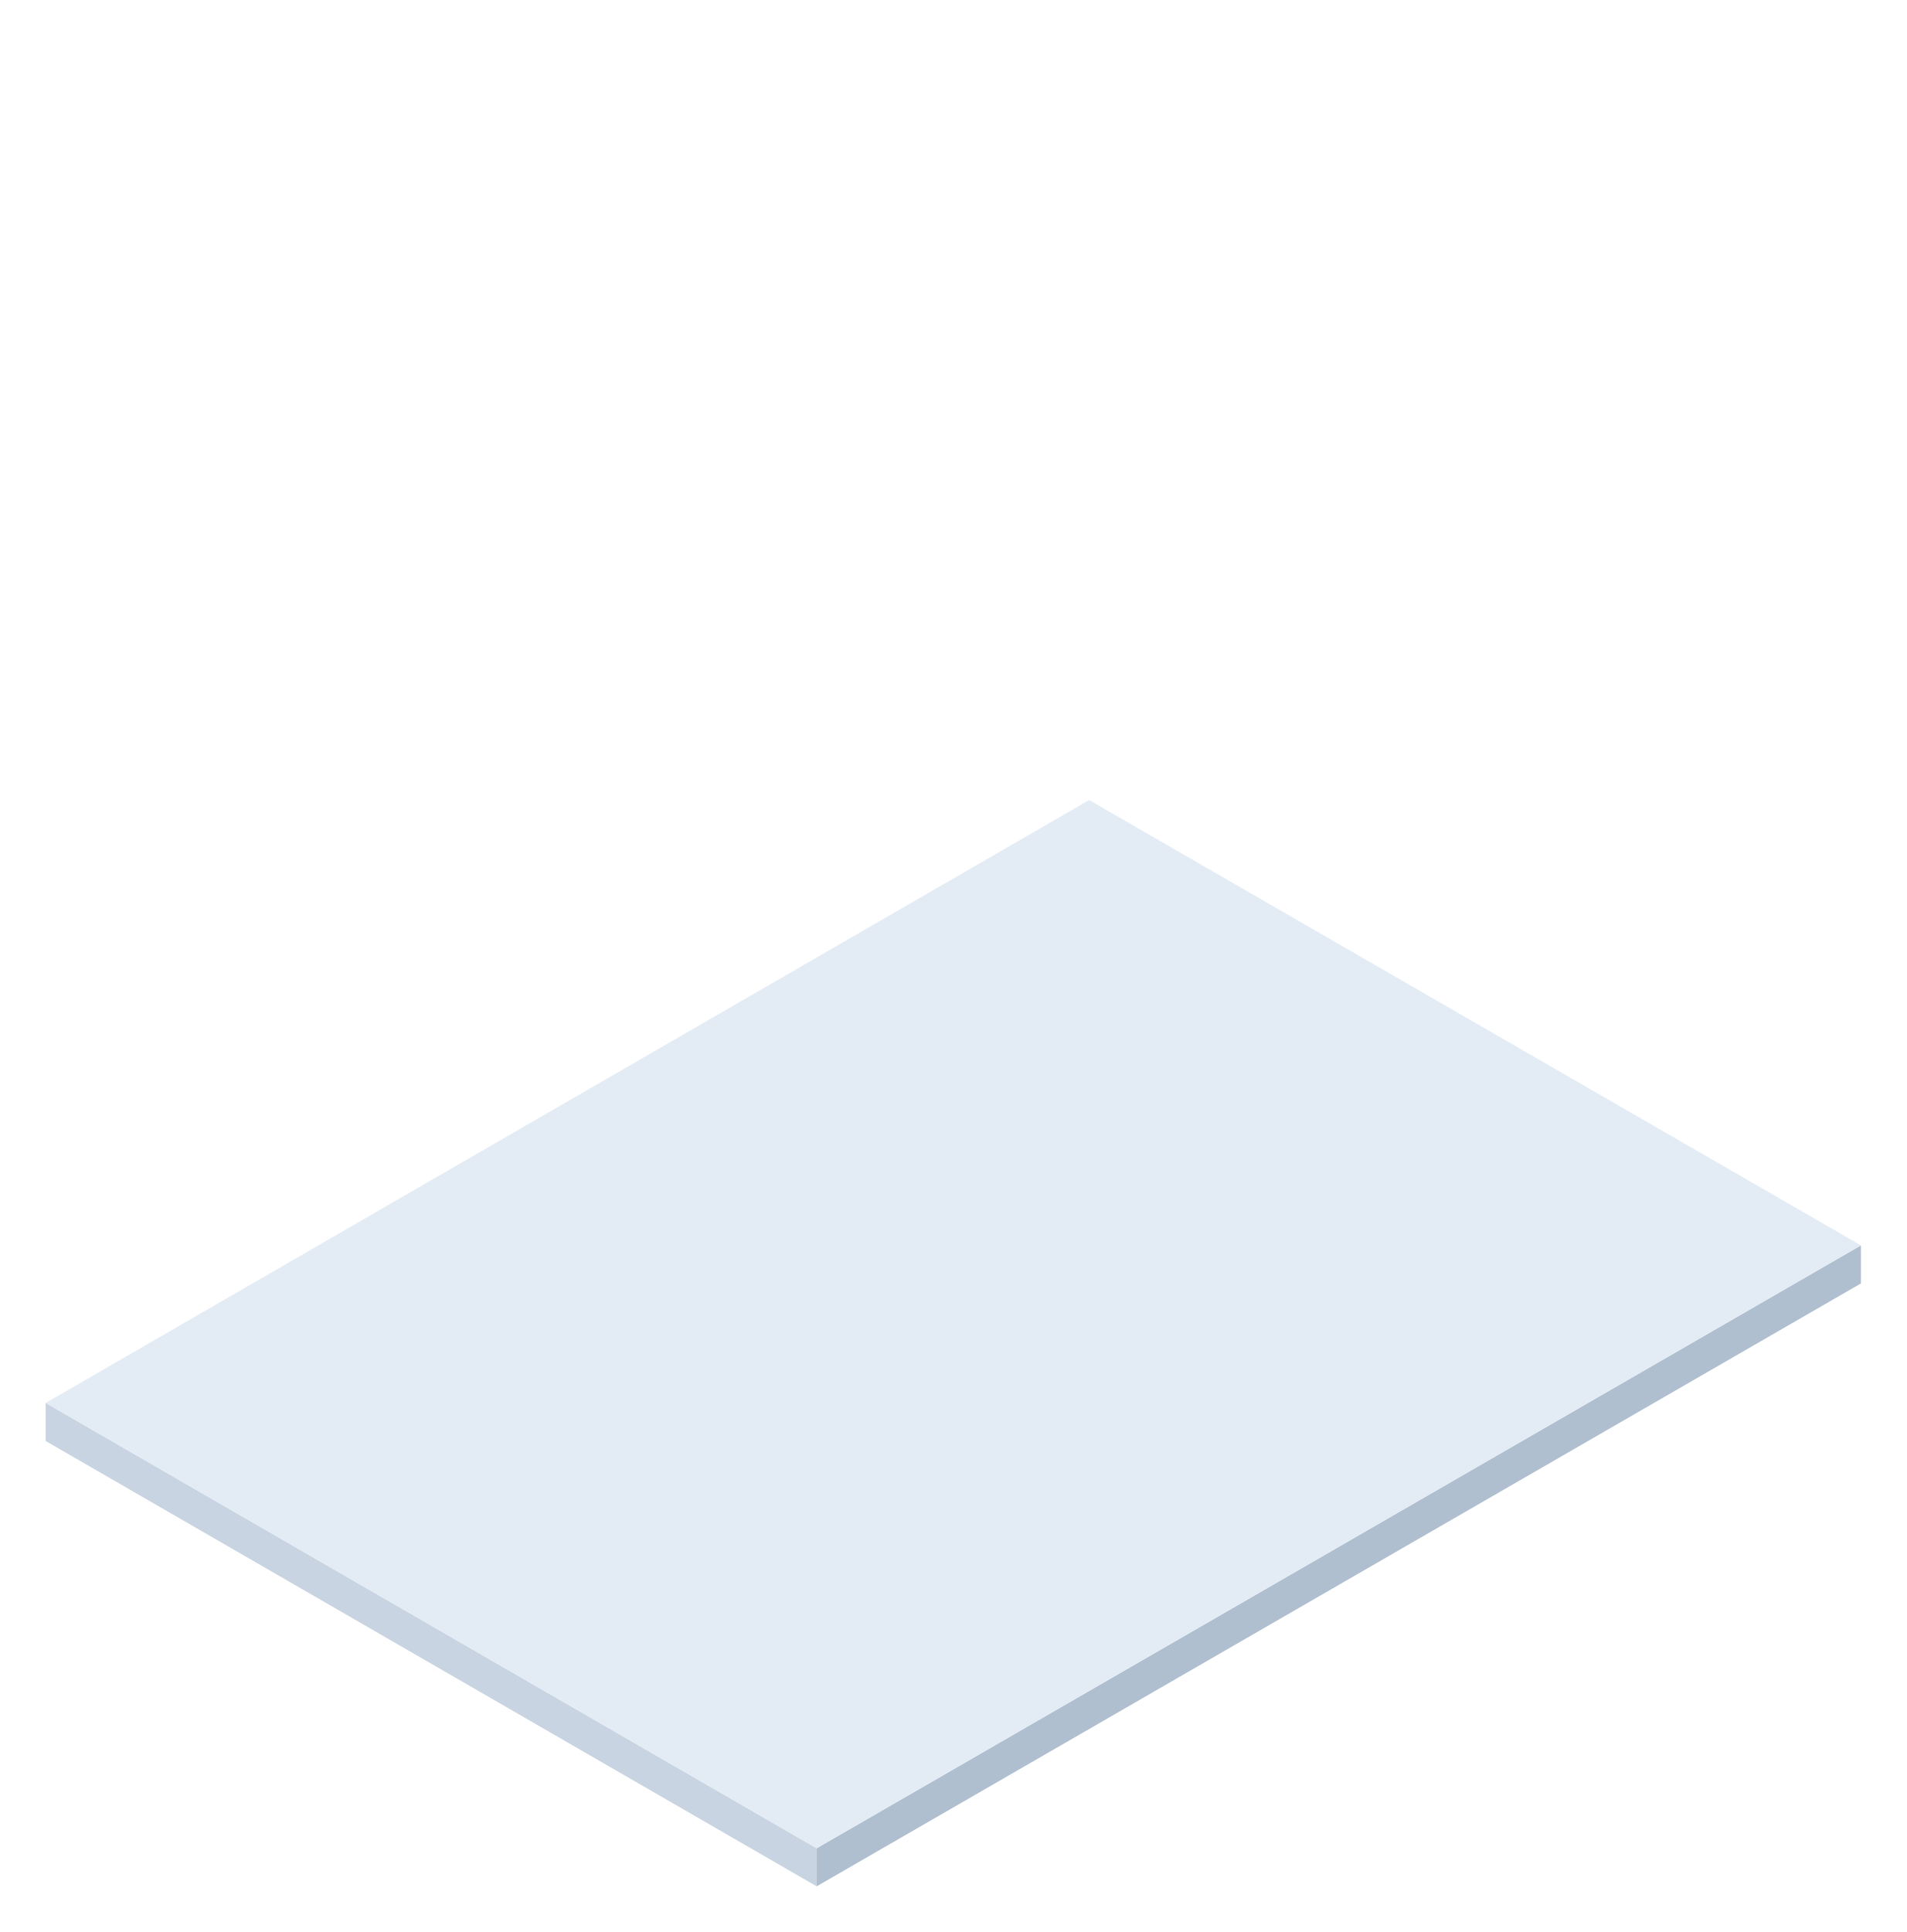
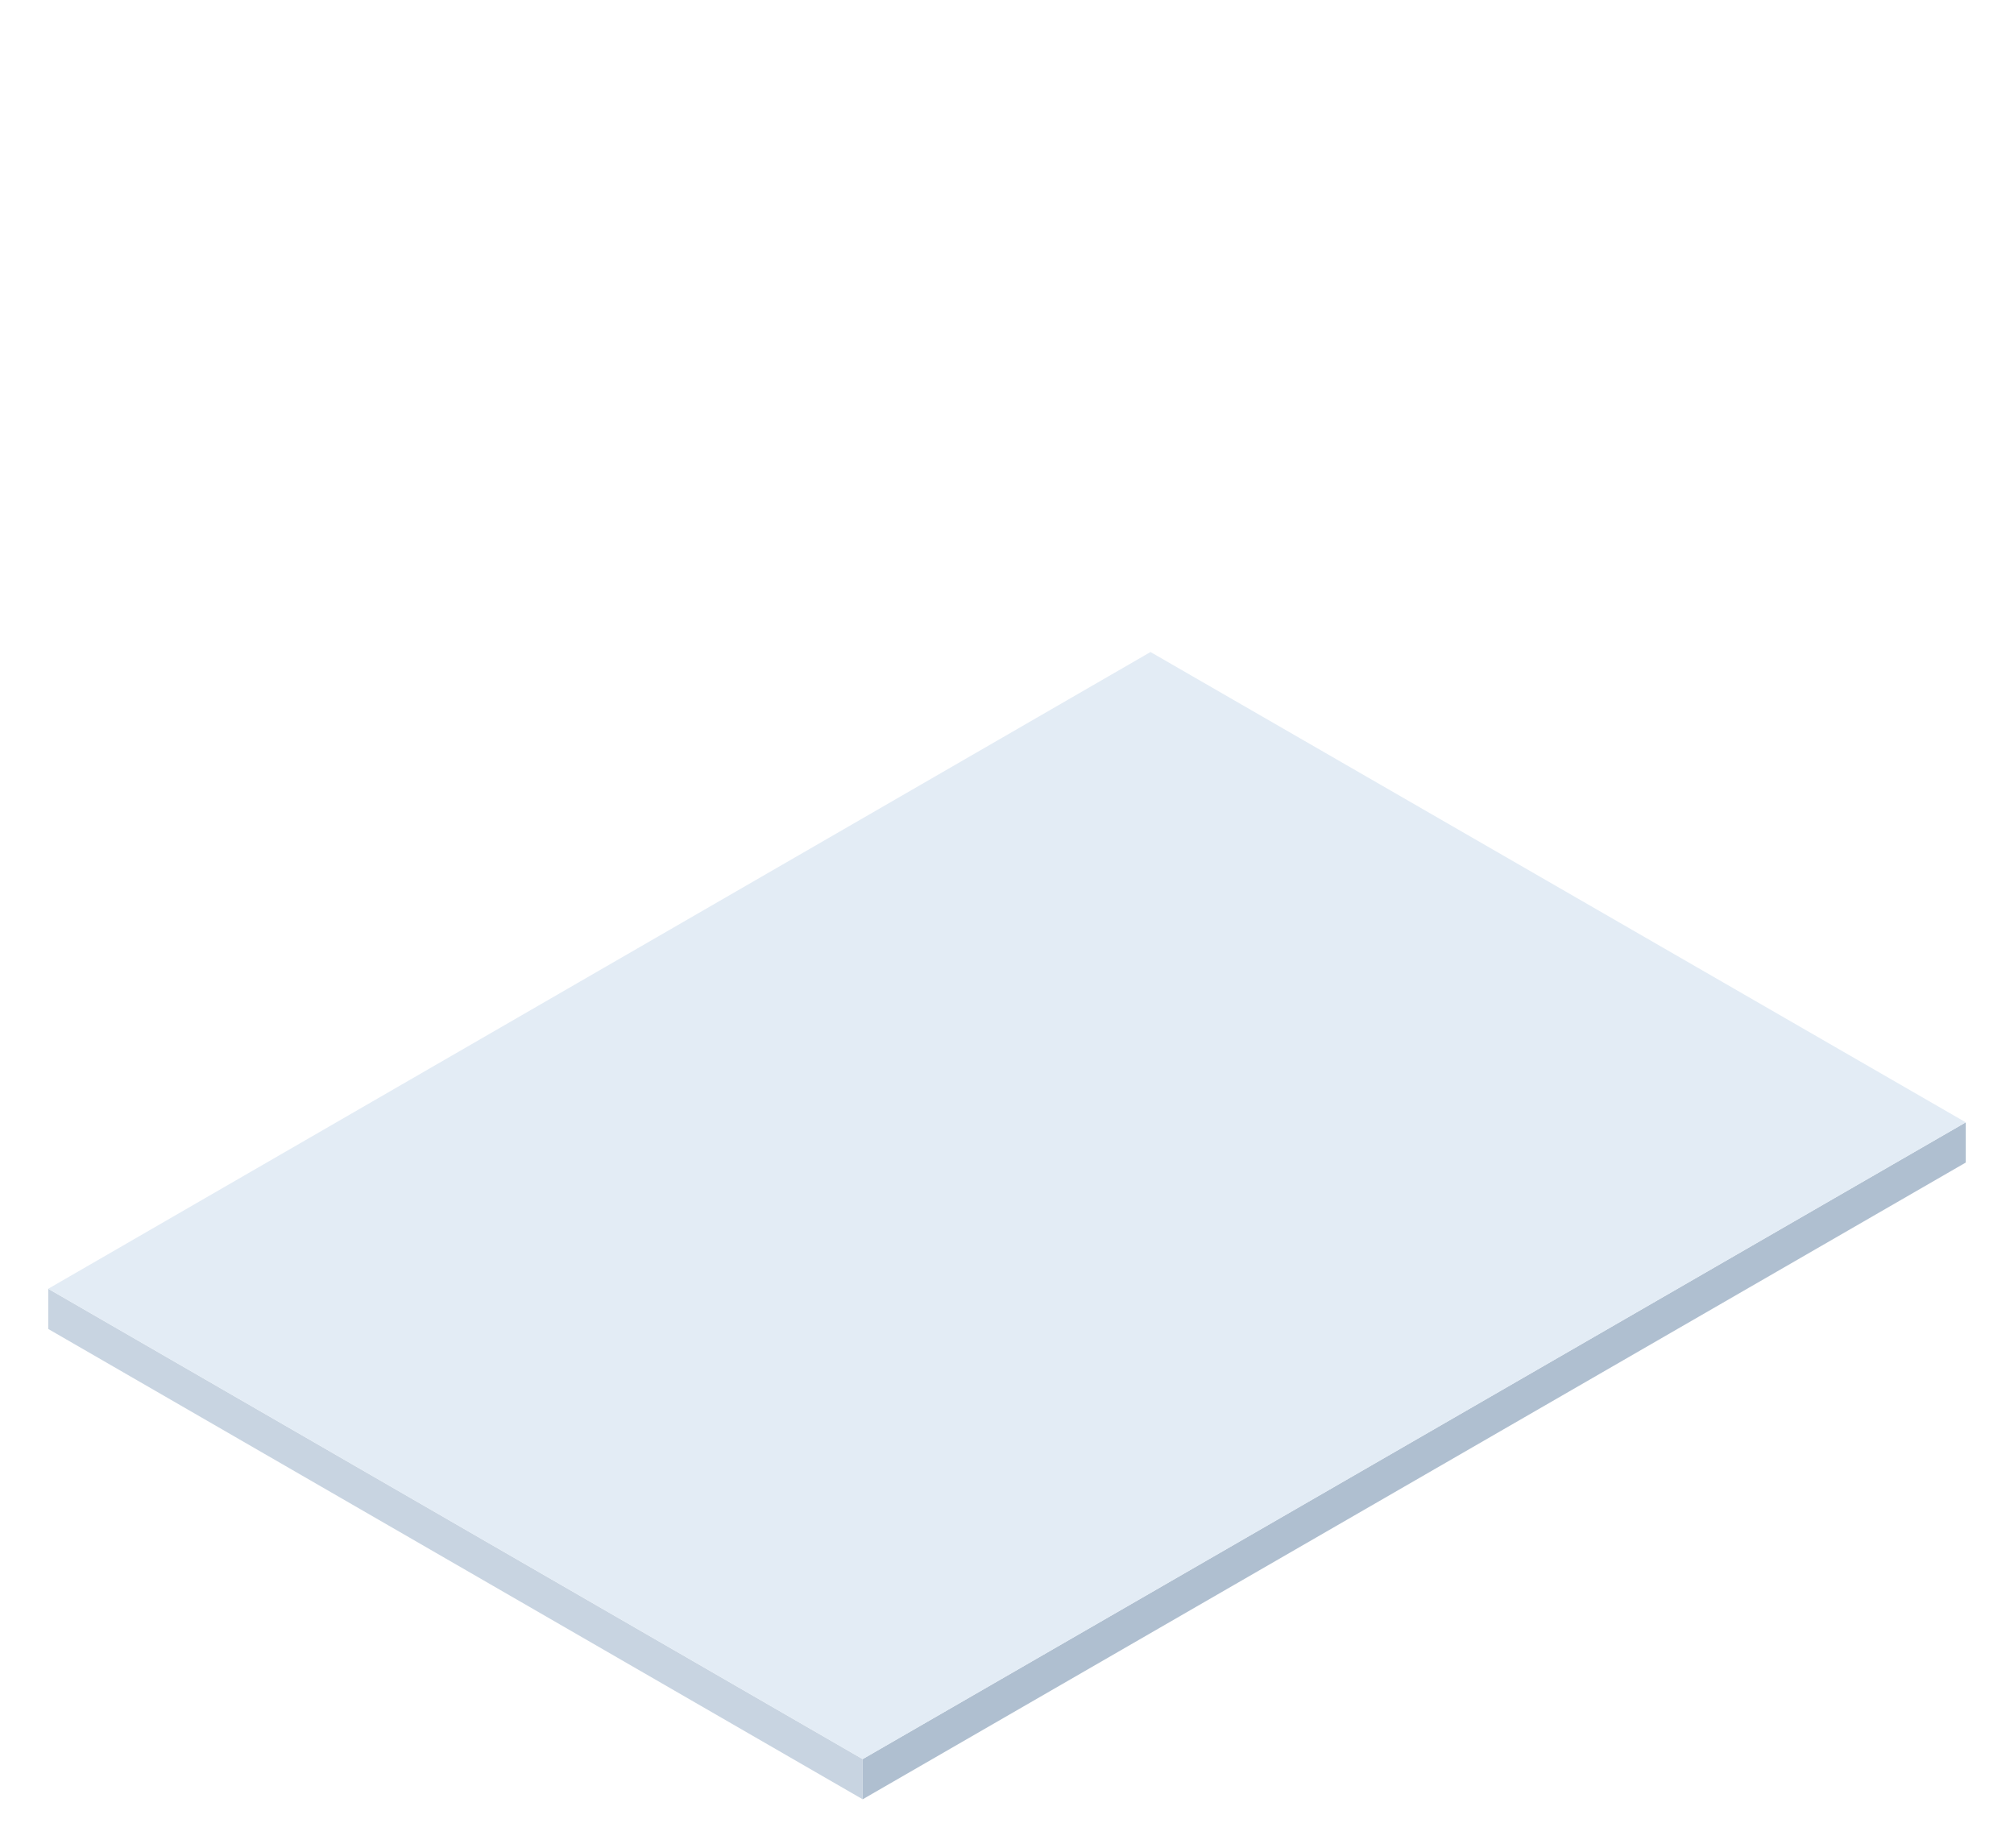
- <svg xmlns="http://www.w3.org/2000/svg" viewBox="177.8 70.4 250.5 253.8" width="501" height="507.6">
+ <svg xmlns="http://www.w3.org/2000/svg" viewBox="177.8 94.4 250.5 229.8" width="501" height="459.6">
  <polygon points="422.3,239 285.1,318.2 285.1,313.2 422.3,234" fill="#AFBFD0" />
  <polygon points="285.1,318.2 183.8,259.7 183.8,254.7 285.1,313.2" fill="#C8D4E1" />
  <polygon points="320.9,175.5 422.3,234 285.1,313.2 183.8,254.7" fill="#E3ECF5" />
</svg>
